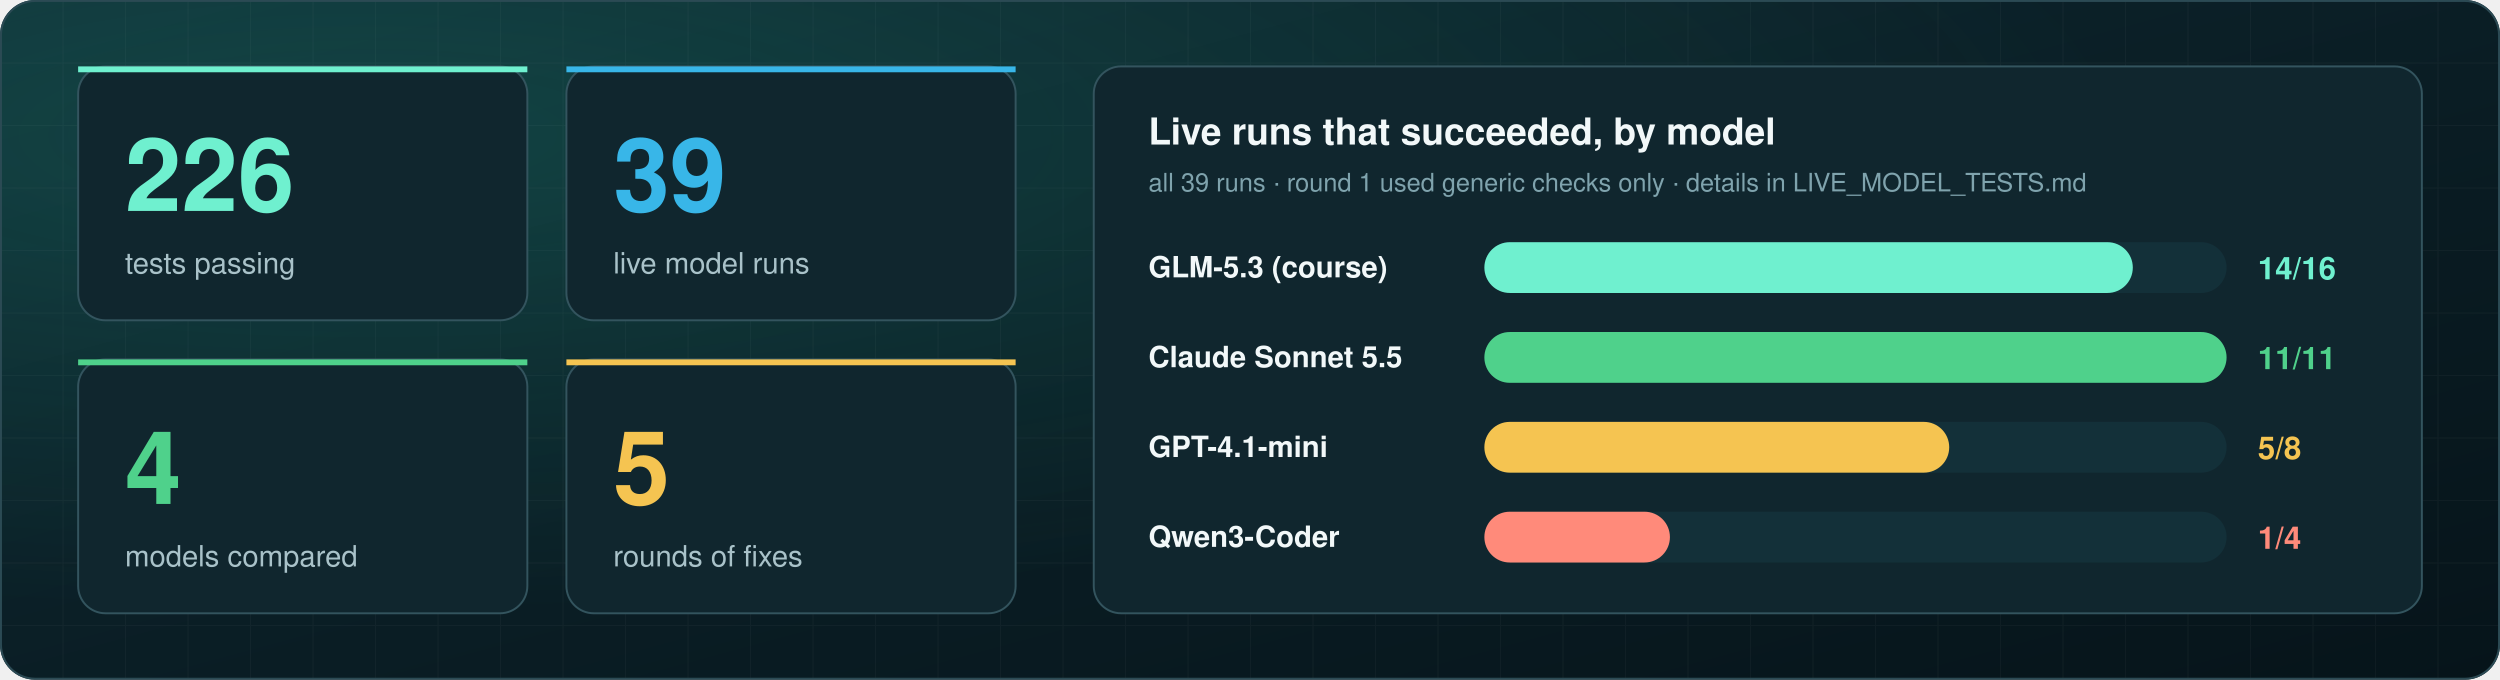
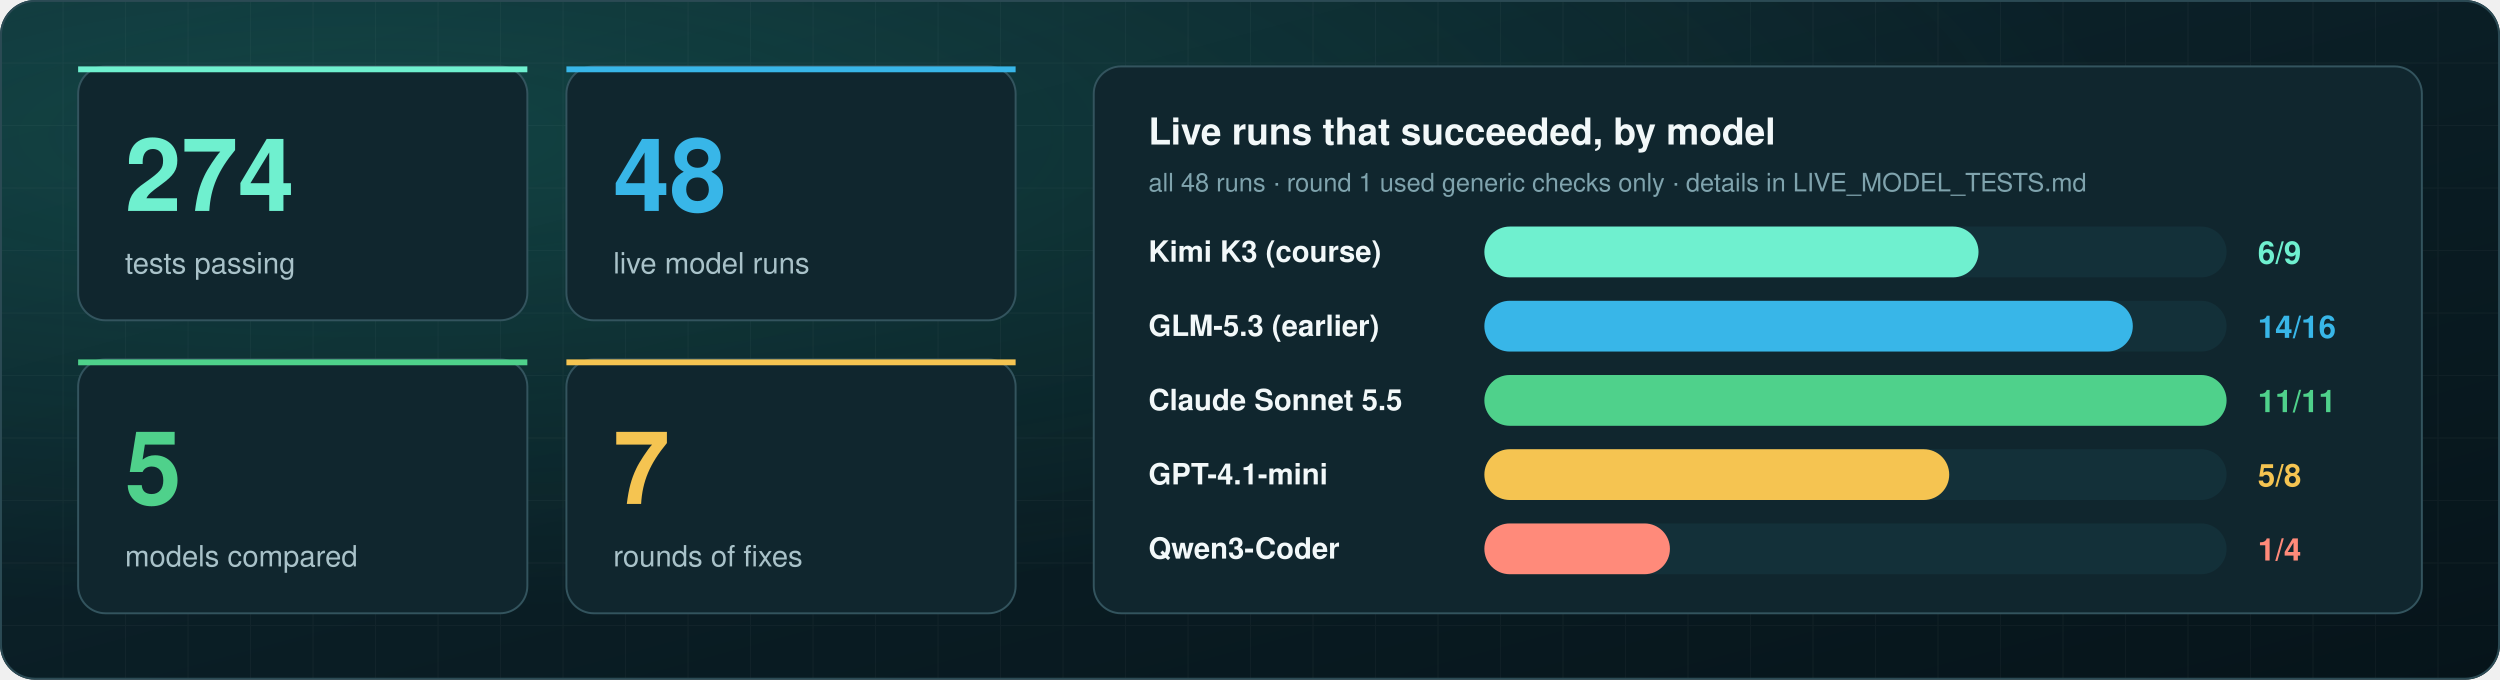
<svg xmlns="http://www.w3.org/2000/svg" width="1280" height="348" viewBox="0 0 1280 348" role="img" aria-labelledby="t d">
  <defs>
    <linearGradient id="bg" x1="0" y1="0" x2="1" y2="1">
      <stop offset="0" stop-color="#0f2a33" />
      <stop offset="0.55" stop-color="#0a1d24" />
      <stop offset="1" stop-color="#06141a" />
    </linearGradient>
    <radialGradient id="glow" cx="0.15" cy="0.2" r="0.7">
      <stop offset="0" stop-color="#2ad1a8" stop-opacity="0.17" />
      <stop offset="1" stop-color="#2ad1a8" stop-opacity="0" />
    </radialGradient>
    <linearGradient id="accent" x1="0" y1="0" x2="1" y2="0">
      <stop offset="0" stop-color="#6ff0cf" />
      <stop offset="1" stop-color="#38b6e8" />
    </linearGradient>
    <linearGradient id="sweep" x1="0" y1="0" x2="1" y2="0">
      <stop offset="0" stop-color="#6ff0cf" stop-opacity="0" />
      <stop offset="0.5" stop-color="#6ff0cf" stop-opacity="0.9" />
      <stop offset="1" stop-color="#38b6e8" stop-opacity="0" />
    </linearGradient>
    <pattern id="grid" width="32" height="32" patternUnits="userSpaceOnUse">
      <path d="M32 0H0V32" fill="none" stroke="#fff" stroke-opacity="0.035" />
    </pattern>
    <filter id="shadow" x="-10%" y="-10%" width="120%" height="140%">
      <feDropShadow dx="0" dy="10" stdDeviation="14" flood-color="#000" flood-opacity="0.45" />
    </filter>
    <filter id="soft" x="-50%" y="-50%" width="200%" height="200%">
      <feGaussianBlur stdDeviation="6" />
    </filter>
    <clipPath id="frame">
      <rect width="1280" height="348" rx="18" />
    </clipPath>
  </defs>
  <style>
  text { font-family: Segoe UI, -apple-system, BlinkMacSystemFont, Helvetica Neue, Helvetica, Arial, sans-serif; }
  .mono { font-family: SFMono-Regular, Menlo, Consolas, Liberation Mono, monospace; }
  .flow { stroke-dasharray: 6 10; animation: dash 1.1s linear infinite; }
  @keyframes dash { to { stroke-dashoffset: -32; } }
  .blink { animation: blink 1.1s steps(1) infinite; }
  @keyframes blink { 50% { opacity: 0; } }
  .pulse { transform-box: fill-box; transform-origin: center; animation: pulse 2.4s ease-in-out infinite; }
  @keyframes pulse { 0%,100% { opacity: .25; transform: scale(1); } 50% { opacity: .9; transform: scale(1.05); } }
  .sweep { animation: sweep 5s ease-in-out infinite; }
  @keyframes sweep { 0% { transform: translateX(-420px); } 100% { transform: translateX(1320px); } }
  .bar{transform-box:fill-box;transform-origin:left;animation:grow 2.2s cubic-bezier(.2,.8,.2,1) both;}
@keyframes grow{from{transform:scaleX(0)}to{transform:scaleX(1)}}
  @media (prefers-reduced-motion: reduce) { * { animation: none !important; } }
</style>
  <g clip-path="url(#frame)">
    <rect width="1280" height="348" fill="url(#bg)" />
    <rect width="1280" height="348" fill="url(#grid)" />
    <rect width="1280" height="348" fill="url(#glow)" />
    <rect x="40" y="34" width="230" height="130" rx="14" fill="#10262e" stroke="#33545e" />
    <rect x="40" y="34" width="230" height="3" fill="#6ff0cf" />
-     <text x="64" y="108" font-size="52" fill="#6ff0cf" font-weight="800" text-anchor="start">226</text>
+     <text x="64" y="108" font-size="52" fill="#6ff0cf" font-weight="800" text-anchor="start">274</text>
    <text x="64" y="140" font-size="15" fill="#a9c2c9" font-weight="400" text-anchor="start">tests passing</text>
    <rect x="290" y="34" width="230" height="130" rx="14" fill="#10262e" stroke="#33545e" />
    <rect x="290" y="34" width="230" height="3" fill="#38b6e8" />
-     <text x="314" y="108" font-size="52" fill="#38b6e8" font-weight="800" text-anchor="start">39</text>
+     <text x="314" y="108" font-size="52" fill="#38b6e8" font-weight="800" text-anchor="start">48</text>
    <text x="314" y="140" font-size="15" fill="#a9c2c9" font-weight="400" text-anchor="start">live model runs</text>
    <rect x="40" y="184" width="230" height="130" rx="14" fill="#10262e" stroke="#33545e" />
    <rect x="40" y="184" width="230" height="3" fill="#4fd18b" />
-     <text x="64" y="258" font-size="52" fill="#4fd18b" font-weight="800" text-anchor="start">4</text>
+     <text x="64" y="258" font-size="52" fill="#4fd18b" font-weight="800" text-anchor="start">5</text>
    <text x="64" y="290" font-size="15" fill="#a9c2c9" font-weight="400" text-anchor="start">models compared</text>
    <rect x="290" y="184" width="230" height="130" rx="14" fill="#10262e" stroke="#33545e" />
    <rect x="290" y="184" width="230" height="3" fill="#f5c451" />
-     <text x="314" y="258" font-size="52" fill="#f5c451" font-weight="800" text-anchor="start">5</text>
+     <text x="314" y="258" font-size="52" fill="#f5c451" font-weight="800" text-anchor="start">7</text>
    <text x="314" y="290" font-size="15" fill="#a9c2c9" font-weight="400" text-anchor="start">rounds of fixes</text>
    <rect x="560" y="34" width="680" height="280" rx="14" fill="#10262e" stroke="#33545e" />
    <text x="588" y="74" font-size="19" fill="#f2f8f9" font-weight="700" text-anchor="start">Live runs that succeeded, by model</text>
-     <text x="588" y="98" font-size="13" fill="#7fa3ad" font-weight="400" text-anchor="start">all 39 runs · round 1 used generic checks only · details in LIVE_MODEL_TESTS.md</text>
-     <text x="588" y="142" font-size="15" fill="#f2f8f9" font-weight="600" text-anchor="start">GLM-5.3 (course)</text>
-     <rect x="760" y="124" width="380" height="26" rx="13" fill="#133039" />
-     <rect x="760" y="124" width="332" height="26" rx="13" fill="#6ff0cf" class="bar" style="animation-delay:0.3s" />
-     <text x="1156" y="143" font-size="16" fill="#6ff0cf" font-weight="800" text-anchor="start">14/16</text>
-     <text x="588" y="188" font-size="15" fill="#f2f8f9" font-weight="600" text-anchor="start">Claude Sonnet 5.5</text>
-     <rect x="760" y="170" width="380" height="26" rx="13" fill="#133039" />
-     <rect x="760" y="170" width="380" height="26" rx="13" fill="#4fd18b" class="bar" style="animation-delay:0.55s" />
-     <text x="1156" y="189" font-size="16" fill="#4fd18b" font-weight="800" text-anchor="start">11/11</text>
-     <text x="588" y="234" font-size="15" fill="#f2f8f9" font-weight="600" text-anchor="start">GPT-4.1-mini</text>
-     <rect x="760" y="216" width="380" height="26" rx="13" fill="#133039" />
-     <rect x="760" y="216" width="238" height="26" rx="13" fill="#f5c451" class="bar" style="animation-delay:0.8s" />
-     <text x="1156" y="235" font-size="16" fill="#f5c451" font-weight="800" text-anchor="start">5/8</text>
-     <text x="588" y="280" font-size="15" fill="#f2f8f9" font-weight="600" text-anchor="start">Qwen3-Coder</text>
-     <rect x="760" y="262" width="380" height="26" rx="13" fill="#133039" />
-     <rect x="760" y="262" width="95" height="26" rx="13" fill="#ff8a7a" class="bar" style="animation-delay:1.05s" />
-     <text x="1156" y="281" font-size="16" fill="#ff8a7a" font-weight="800" text-anchor="start">1/4</text>
+     <text x="588" y="98" font-size="13" fill="#7fa3ad" font-weight="400" text-anchor="start">all 48 runs · round 1 used generic checks only · details in LIVE_MODEL_TESTS.md</text>
+     <text x="588" y="134" font-size="15" fill="#f2f8f9" font-weight="600" text-anchor="start">Kimi K3 (course)</text>
+     <rect x="760" y="116" width="380" height="26" rx="13" fill="#133039" />
+     <rect x="760" y="116" width="253" height="26" rx="13" fill="#6ff0cf" class="bar" style="animation-delay:0.3s" />
+     <text x="1156" y="135" font-size="16" fill="#6ff0cf" font-weight="800" text-anchor="start">6/9</text>
+     <text x="588" y="172" font-size="15" fill="#f2f8f9" font-weight="600" text-anchor="start">GLM-5.3 (earlier)</text>
+     <rect x="760" y="154" width="380" height="26" rx="13" fill="#133039" />
+     <rect x="760" y="154" width="332" height="26" rx="13" fill="#38b6e8" class="bar" style="animation-delay:0.55s" />
+     <text x="1156" y="173" font-size="16" fill="#38b6e8" font-weight="800" text-anchor="start">14/16</text>
+     <text x="588" y="210" font-size="15" fill="#f2f8f9" font-weight="600" text-anchor="start">Claude Sonnet 5.5</text>
+     <rect x="760" y="192" width="380" height="26" rx="13" fill="#133039" />
+     <rect x="760" y="192" width="380" height="26" rx="13" fill="#4fd18b" class="bar" style="animation-delay:0.8s" />
+     <text x="1156" y="211" font-size="16" fill="#4fd18b" font-weight="800" text-anchor="start">11/11</text>
+     <text x="588" y="248" font-size="15" fill="#f2f8f9" font-weight="600" text-anchor="start">GPT-4.1-mini</text>
+     <rect x="760" y="230" width="380" height="26" rx="13" fill="#133039" />
+     <rect x="760" y="230" width="238" height="26" rx="13" fill="#f5c451" class="bar" style="animation-delay:1.05s" />
+     <text x="1156" y="249" font-size="16" fill="#f5c451" font-weight="800" text-anchor="start">5/8</text>
+     <text x="588" y="286" font-size="15" fill="#f2f8f9" font-weight="600" text-anchor="start">Qwen3-Coder</text>
+     <rect x="760" y="268" width="380" height="26" rx="13" fill="#133039" />
+     <rect x="760" y="268" width="95" height="26" rx="13" fill="#ff8a7a" class="bar" style="animation-delay:1.3s" />
+     <text x="1156" y="287" font-size="16" fill="#ff8a7a" font-weight="800" text-anchor="start">1/4</text>
  </g>
  <rect x="0.5" y="0.5" width="1279" height="347" rx="17.5" fill="none" stroke="#2b4a54" />
</svg>
